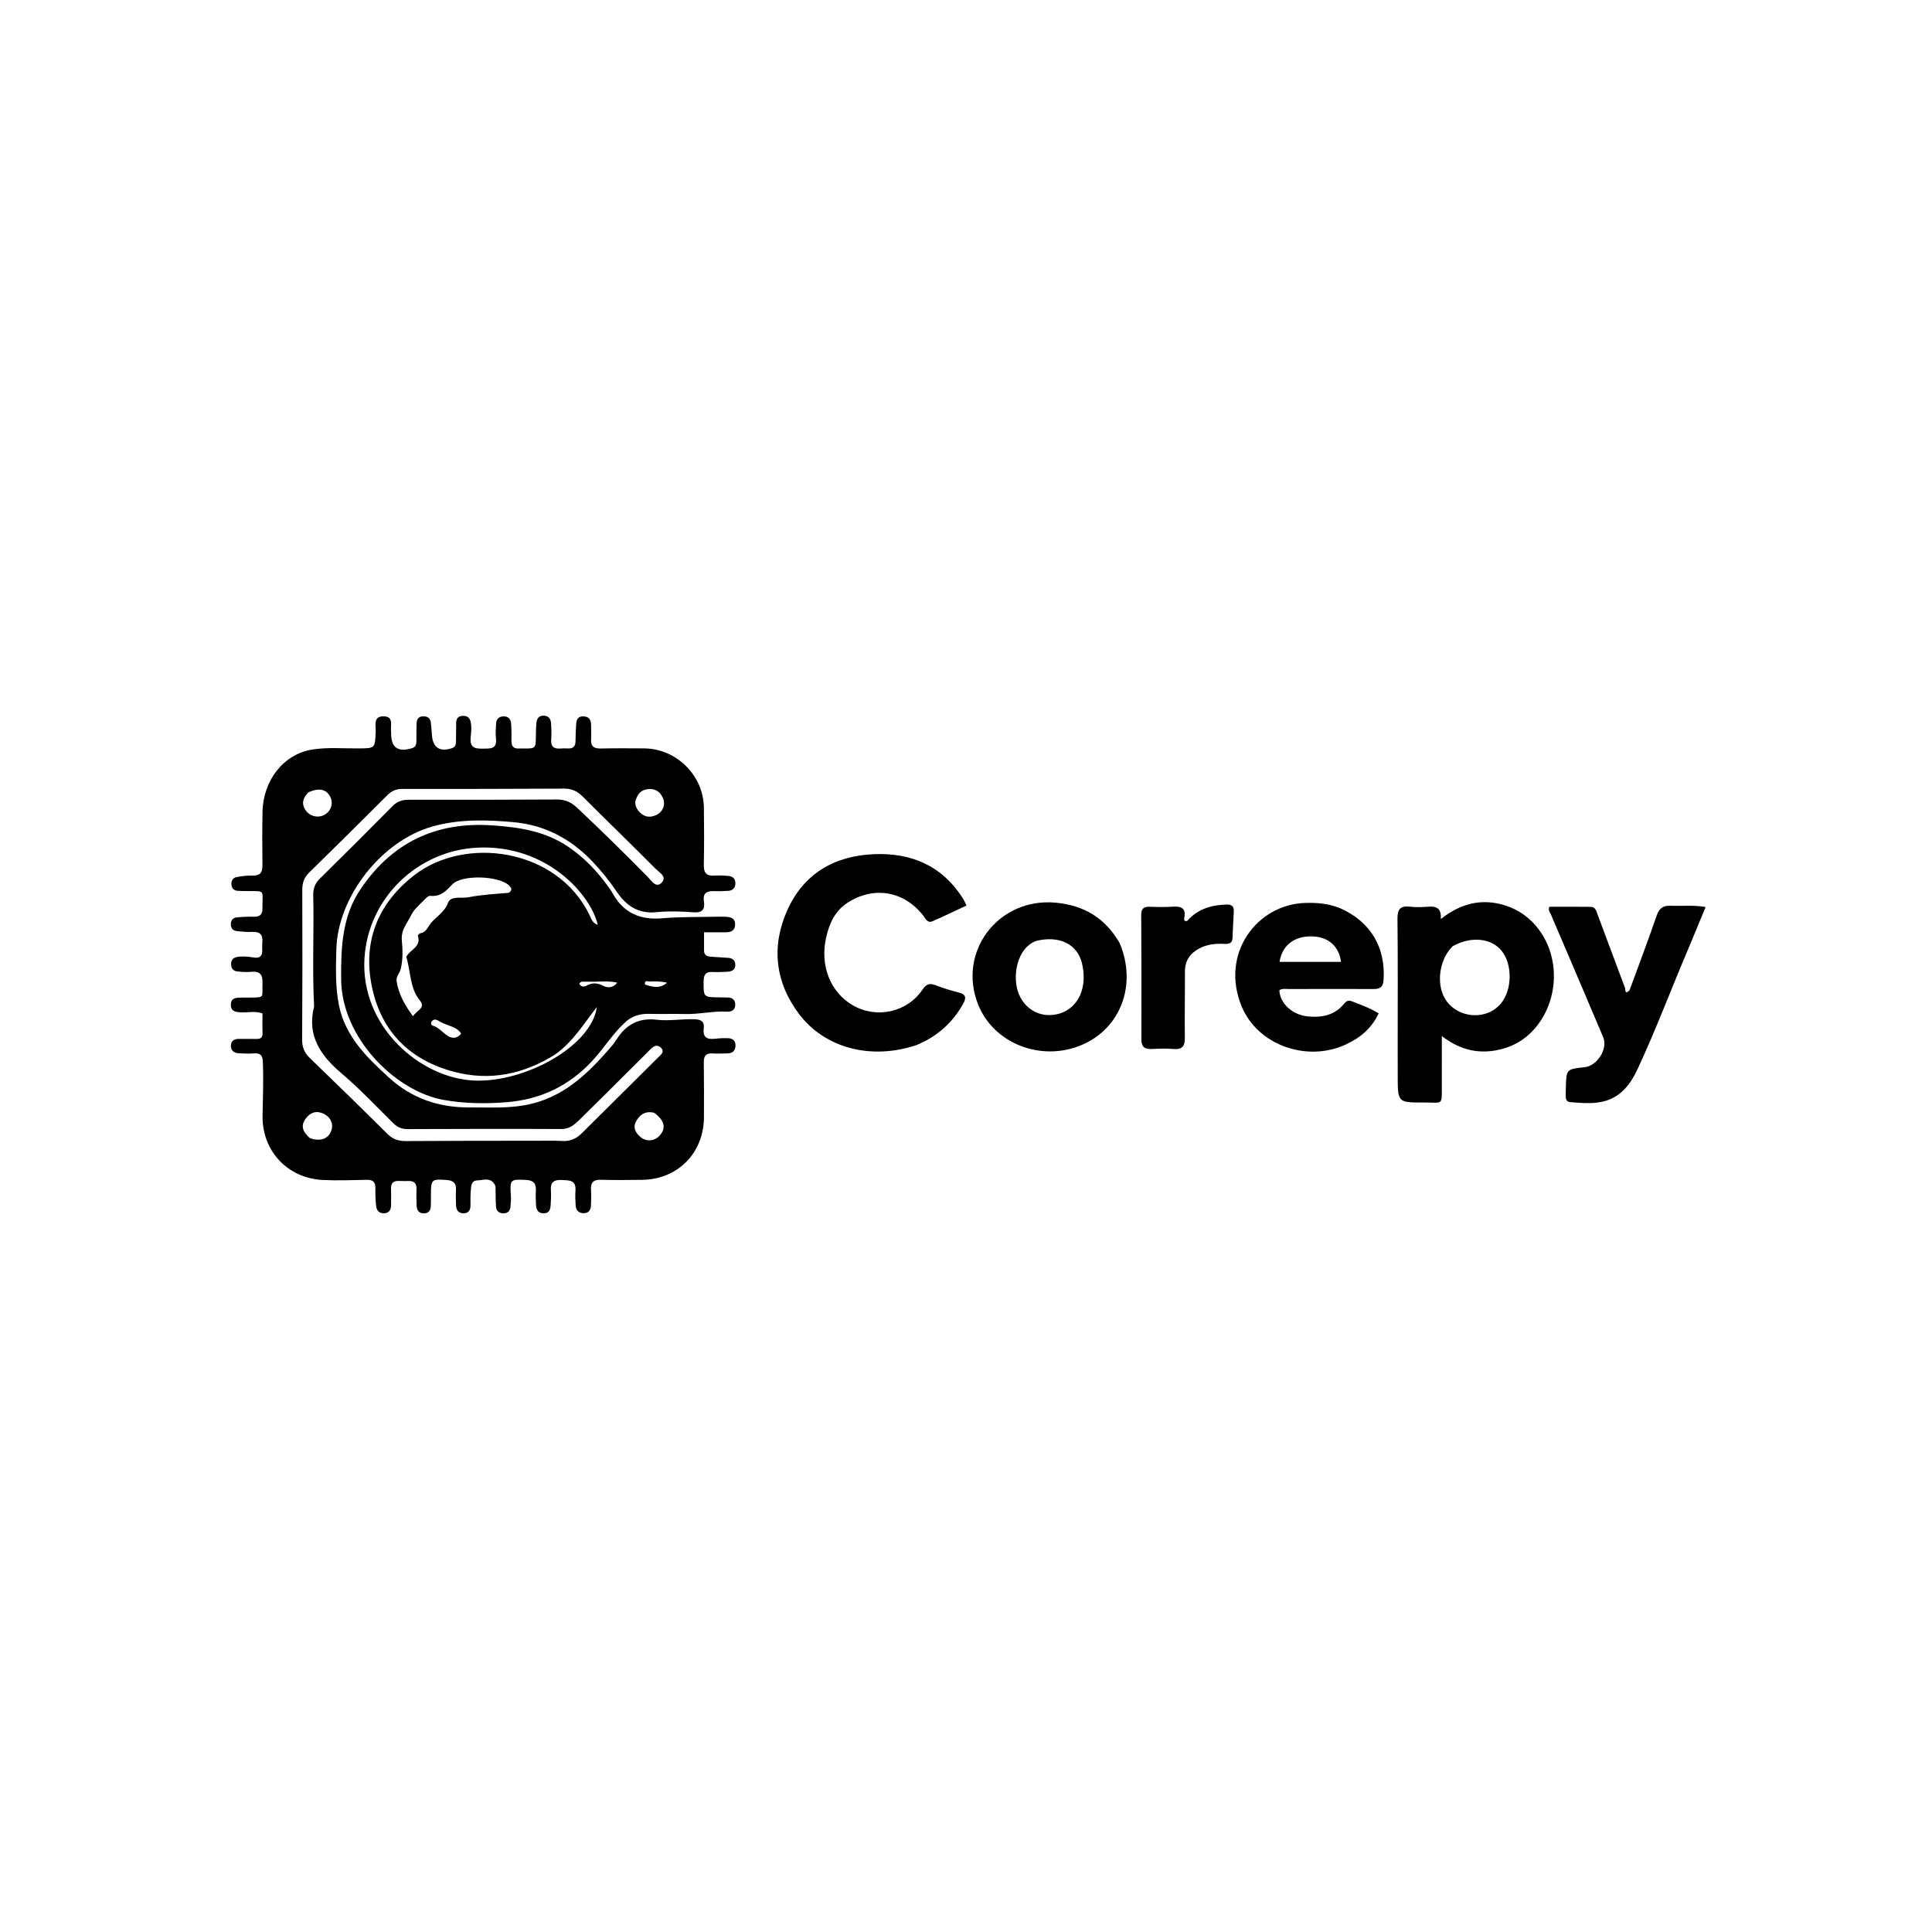
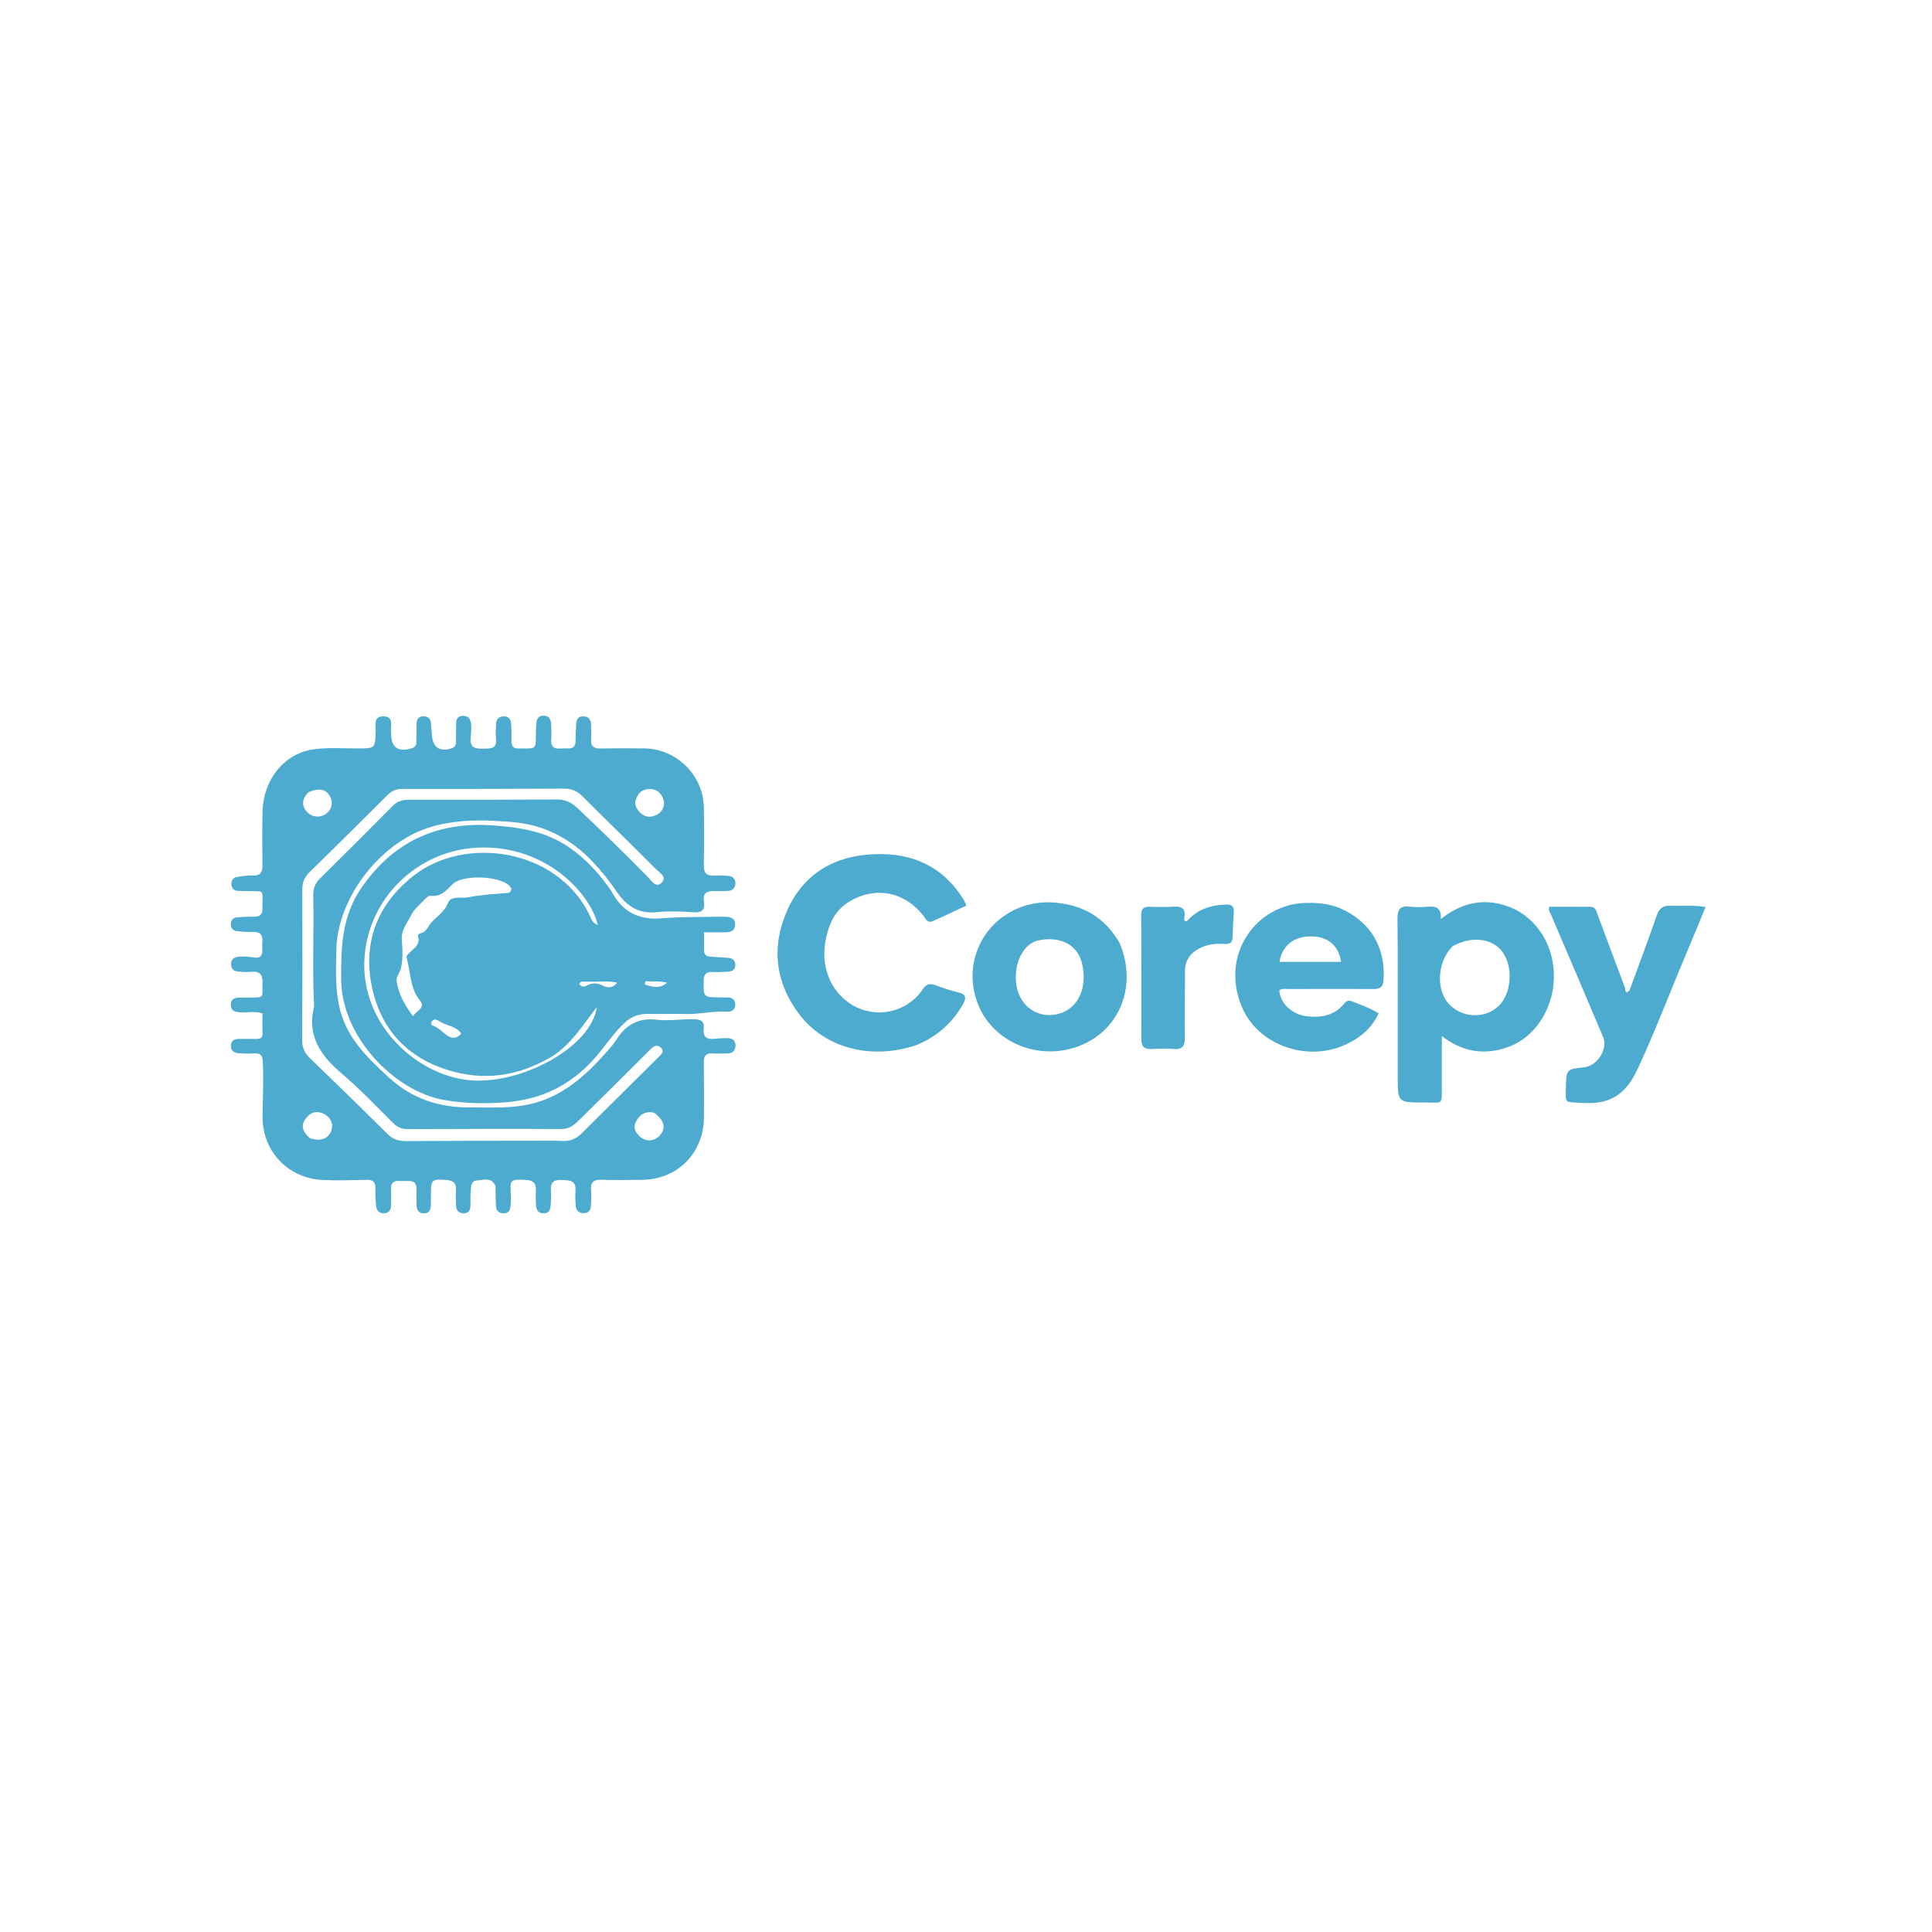
<svg xmlns="http://www.w3.org/2000/svg" version="1.1" id="Layer_1" x="0px" y="0px" width="100%" viewBox="0 0 1024 1024" enable-background="new 0 0 1024 1024" xml:space="preserve">
-   <path fill="#000000" opacity="1" stroke="none" d=" M262.616,628.664   C260.43,623.582 256.28,625.535 252.956,625.642   C249.598,625.75 249.689,628.923 249.501,631.37   C249.309,633.857 249.357,636.366 249.37,638.865   C249.382,641.459 248.24,643.125 245.576,643.081   C242.969,643.039 241.752,641.361 241.718,638.81   C241.681,636.144 241.482,633.465 241.673,630.815   C241.932,627.218 240.408,625.723 236.865,625.432   C228.842,624.772 228.363,625.116 228.4,633.161   C228.408,635.16 228.412,637.161 228.342,639.158   C228.261,641.435 227.284,643.067 224.787,643.108   C222.099,643.152 220.885,641.55 220.819,639.005   C220.746,636.174 220.617,633.333 220.762,630.51   C220.925,627.334 219.643,625.834 216.434,625.953   C214.771,626.014 213.101,625.974 211.436,625.916   C208.53,625.815 207.124,627.066 207.254,630.088   C207.375,632.915 207.253,635.752 207.284,638.584   C207.311,641.095 206.342,642.904 203.678,643.061   C201.094,643.213 199.579,641.612 199.337,639.171   C199.024,636.032 198.901,632.857 198.957,629.703   C199.014,626.483 197.652,625.262 194.455,625.328   C186.632,625.489 178.786,625.805 170.982,625.408   C152.318,624.458 138.778,609.882 139.166,591.177   C139.363,581.684 139.709,572.214 139.302,562.71   C139.146,559.054 137.807,558.111 134.517,558.336   C131.866,558.518 129.186,558.377 126.525,558.253   C124.025,558.137 122.344,556.852 122.377,554.231   C122.412,551.471 124.304,550.616 126.787,550.635   C129.787,550.659 132.787,550.612 135.785,550.663   C137.94,550.7 139.273,550.135 139.16,547.565   C139.007,544.101 139.122,540.626 139.122,537.124   C135.104,535.737 131.446,536.746 127.851,536.576   C125.067,536.445 122.231,536.153 122.358,532.373   C122.477,528.845 125.188,528.782 127.782,528.747   C129.115,528.73 130.448,528.74 131.781,528.736   C140.916,528.709 138.793,528.789 139.123,521.105   C139.317,516.59 137.764,514.623 133.113,515.081   C130.651,515.323 128.113,515.142 125.643,514.86   C123.549,514.621 122.474,513.139 122.472,511.019   C122.469,508.877 123.596,507.582 125.688,507.212   C128.685,506.682 131.663,507.058 134.637,507.507   C137.551,507.948 139.106,506.805 139.007,503.717   C138.959,502.219 138.916,500.709 139.046,499.22   C139.386,495.349 137.713,493.754 133.82,493.927   C131.012,494.051 128.165,493.807 125.366,493.471   C123.221,493.213 122.249,491.606 122.338,489.539   C122.422,487.614 123.697,486.398 125.509,486.224   C128.484,485.938 131.493,485.815 134.481,485.889   C137.6,485.966 139.216,484.766 139.084,481.544   C139.064,481.045 139.117,480.544 139.113,480.045   C139.058,471.678 140.586,472.35 131.468,472.287   C129.636,472.275 127.799,472.283 125.974,472.153   C124.077,472.018 122.888,470.951 122.682,469.02   C122.459,466.923 123.346,465.254 125.414,464.87   C128.179,464.357 131.034,463.975 133.832,464.071   C137.761,464.207 139.149,462.554 139.102,458.749   C138.983,449.253 138.954,439.751 139.143,430.256   C139.474,413.633 150.261,399.646 165.641,397.246   C173.624,396.001 181.925,396.741 190.083,396.675   C198.879,396.604 198.737,396.644 199.123,387.889   C199.268,384.616 197.606,379.471 203.483,379.67   C208.963,379.857 206.753,384.755 207.299,387.863   C207.356,388.187 207.31,388.529 207.311,388.862   C207.344,396.303 210.983,398.791 218.355,396.565   C220.46,395.929 220.672,394.447 220.69,392.712   C220.721,389.713 220.703,386.713 220.774,383.715   C220.827,381.511 221.512,379.767 224.16,379.678   C226.777,379.59 228.236,380.734 228.408,383.43   C228.536,385.424 228.815,387.409 228.925,389.403   C229.303,396.21 233.077,398.725 239.53,396.552   C241.629,395.846 241.672,394.249 241.697,392.565   C241.744,389.4 241.718,386.233 241.775,383.068   C241.813,380.94 242.832,379.556 245.057,379.434   C247.275,379.312 248.87,380.057 249.447,382.524   C250.151,385.537 249.621,388.504 249.43,391.478   C249.094,396.706 252.384,396.848 256.244,396.791   C259.96,396.736 263.478,397.053 262.877,391.535   C262.591,388.904 262.791,386.205 262.943,383.547   C263.073,381.278 264.261,379.816 266.7,379.704   C269.398,379.581 270.759,381.074 270.92,383.58   C271.112,386.569 271.17,389.576 271.081,392.57   C270.994,395.532 272.19,396.948 275.207,396.706   C275.869,396.653 276.539,396.712 277.206,396.716   C283.947,396.756 283.932,396.756 284.023,390.206   C284.055,387.876 284.082,385.538 284.29,383.22   C284.487,381.034 285.479,379.329 287.986,379.314   C290.651,379.298 291.939,380.935 292.083,383.401   C292.247,386.224 292.368,389.077 292.152,391.89   C291.86,395.691 293.54,397.054 297.131,396.717   C298.453,396.593 299.798,396.639 301.128,396.695   C303.889,396.81 305.028,395.463 305.041,392.772   C305.056,389.778 305.204,386.781 305.389,383.791   C305.536,381.399 306.348,379.558 309.273,379.693   C312.272,379.831 313.287,381.595 313.284,384.31   C313.281,386.81 313.456,389.319 313.291,391.806   C313.042,395.558 314.775,396.79 318.35,396.717   C326.012,396.561 333.68,396.598 341.344,396.656   C358.545,396.787 372.844,410.916 373.083,428.134   C373.225,438.296 373.229,448.465 373.039,458.626   C372.961,462.791 374.605,464.363 378.653,464.084   C381.134,463.913 383.653,464.044 386.137,464.256   C388.443,464.452 389.821,465.881 389.774,468.23   C389.729,470.536 388.381,471.997 386.064,472.166   C383.409,472.359 380.733,472.421 378.073,472.329   C374.258,472.196 372.486,473.734 373.086,477.674   C373.765,482.136 372.204,483.913 367.336,483.528   C360.876,483.017 354.294,482.832 347.862,483.48   C338.279,484.447 331.901,480.017 326.921,472.673   C323.075,467.003 318.833,461.708 314.11,456.734   C302.636,444.65 288.822,437.259 272.169,435.761   C257.875,434.475 243.574,434.077 229.509,437.961   C202.328,445.466 178.902,475.236 178.258,503.364   C178.033,513.174 177.671,522.996 179.636,532.739   C182.982,549.334 194.338,560.302 206.074,571.081   C218.239,582.255 232.716,587.089 249.023,586.963   C259.493,586.881 269.97,587.627 280.378,585.348   C297.998,581.489 310.41,570.178 321.783,557.246   C323.541,555.247 325.345,553.233 326.756,550.992   C331.751,543.058 338.51,539.333 348.126,540.482   C354.719,541.27 361.398,539.979 368.086,540.225   C371.969,540.368 373.395,541.618 372.991,545.087   C372.397,550.191 375.105,551.037 379.282,550.533   C381.422,550.275 383.601,550.189 385.757,550.247   C388.26,550.314 389.929,551.583 389.833,554.266   C389.742,556.791 388.329,558.264 385.713,558.318   C383.048,558.374 380.372,558.509 377.718,558.339   C374.25,558.118 372.976,559.571 373.028,563.007   C373.173,572.67 373.127,582.336 373.113,592.001   C373.084,611.122 359.163,625.204 340.142,625.344   C332.977,625.396 325.806,625.539 318.649,625.303   C314.436,625.164 312.922,626.827 313.252,630.892   C313.467,633.539 313.293,636.221 313.221,638.886   C313.153,641.417 311.957,643.045 309.27,643.02   C306.673,642.995 305.273,641.446 305.115,638.95   C304.946,636.293 304.823,633.609 305.012,630.96   C305.42,625.237 301.451,625.641 297.729,625.421   C293.85,625.192 291.653,626.448 291.976,630.775   C292.161,633.257 292.036,635.774 291.891,638.266   C291.752,640.672 291.418,643.096 288.126,643.071   C284.692,643.045 284.137,640.654 284.06,637.959   C283.993,635.627 283.872,633.285 284.016,630.963   C284.253,627.165 282.605,625.576 278.806,625.389   C270.423,624.975 270.181,625.157 270.774,633.722   C270.911,635.699 270.741,637.712 270.543,639.692   C270.334,641.774 269.148,643.068 266.956,643.1   C264.597,643.134 263.066,641.893 262.905,639.574   C262.665,636.089 262.721,632.584 262.616,628.664  M284.499,604.622   C288.997,604.643 293.507,604.471 297.99,604.742   C302.149,604.994 305.41,603.582 308.293,600.713   C321.757,587.319 335.283,573.988 348.721,560.567   C350.118,559.172 352.602,557.511 350.203,555.211   C348.172,553.262 346.216,554.633 344.581,556.299   C343.764,557.131 342.949,557.965 342.122,558.787   C330.664,570.184 319.252,581.627 307.713,592.941   C304.919,595.68 302.214,598.433 297.545,598.408   C270.388,598.26 243.231,598.349 216.074,598.447   C213.022,598.458 210.685,597.514 208.515,595.376   C199.495,586.492 190.806,577.201 181.165,569.04   C169.893,559.496 162.576,548.959 166.468,533.452   C166.507,533.297 166.463,533.12 166.455,532.954   C165.471,513.472 166.47,493.976 166.021,474.491   C165.939,470.939 166.989,468.182 169.596,465.62   C182.548,452.893 195.388,440.051 208.159,427.142   C210.611,424.663 213.334,423.888 216.675,423.891   C242.832,423.916 268.99,423.914 295.147,423.75   C299.471,423.723 302.705,425.15 305.826,428.079   C318.582,440.053 331.035,452.329 343.322,464.781   C345.249,466.734 347.629,470.792 350.545,467.98   C353.876,464.767 349.441,462.425 347.476,460.453   C334.658,447.591 321.62,434.949 308.77,422.119   C305.995,419.349 303.043,417.967 299.064,417.987   C270.409,418.136 241.753,418.178 213.097,418.141   C209.823,418.137 207.483,419.292 205.212,421.563   C191.549,435.229 177.823,448.834 163.998,462.335   C161.282,464.988 160.193,467.805 160.209,471.6   C160.319,498.091 160.31,524.582 160.144,551.072   C160.119,555.078 161.336,558.001 164.184,560.749   C177.972,574.049 191.691,587.423 205.278,600.928   C208.114,603.746 211.084,604.815 215.024,604.785   C237.848,604.616 260.674,604.652 284.499,604.622  M164.279,603.249   C169.626,605.118 173.925,603.691 175.504,599.523   C177.009,595.548 175.095,591.673 170.783,589.986   C167.11,588.55 164.294,589.933 162.088,592.827   C159.163,596.662 160.464,599.93 164.279,603.249  M346.687,589.775   C342.036,588.676 338.927,590.797 336.95,594.745   C335.439,597.761 336.911,600.272 339.086,602.318   C342.393,605.428 347.213,604.971 350.036,601.418   C353.04,597.638 352.121,593.777 346.687,589.775  M163.539,419.891   C161.013,422.45 159.577,425.281 161.578,428.801   C163.693,432.521 168.276,433.855 171.919,431.898   C175.37,430.043 176.778,425.934 175.133,422.518   C173.151,418.402 169.365,417.344 163.539,419.891  M336.753,424.758   C336.59,426.486 337.106,428.051 338.114,429.4   C340.604,432.731 343.844,433.764 347.693,432.045   C351.332,430.419 352.899,426.521 351.355,422.967   C349.675,419.099 346.535,417.605 342.499,418.397   C339.484,418.988 337.717,421.136 336.753,424.758  z" />
-   <path fill="#000000" opacity="1" stroke="none" d=" M332.162,541.088   C324.995,547.453 320.255,555.419 314.032,562.159   C301.644,575.578 286.504,582.759 268.444,584.193   C257.283,585.078 246.194,584.937 235.112,582.969   C209.699,578.455 181.059,550.2 180.819,519.11   C180.689,502.263 181.257,485.784 191.174,471.146   C207.897,446.462 231.113,435.476 260.77,437.456   C275.223,438.421 289.187,440.549 301.527,449.031   C309.757,454.689 316.47,461.72 322.244,469.76   C323.022,470.842 323.851,471.905 324.481,473.072   C330.221,483.695 339.064,487.755 351.025,486.715   C360.466,485.893 369.998,486.107 379.49,485.88   C381.155,485.84 382.824,485.844 384.488,485.907   C387.174,486.008 389.639,486.571 389.623,489.974   C389.608,493.248 387.408,494.142 384.581,494.145   C380.8,494.149 377.02,494.146 373.154,494.146   C373.154,497.898 373.145,500.849 373.157,503.8   C373.166,506.153 374.614,506.943 376.709,507.068   C379.702,507.246 382.691,507.513 385.686,507.653   C388.02,507.762 389.576,508.782 389.713,511.183   C389.875,514.008 387.949,514.928 385.543,515.047   C382.882,515.18 380.206,515.3 377.549,515.173   C374.031,515.004 372.962,516.635 372.938,519.984   C372.877,528.566 372.762,528.564 381.351,528.624   C382.684,528.633 384.018,528.714 385.35,528.682   C387.923,528.621 389.637,529.723 389.697,532.376   C389.759,535.083 387.898,536.347 385.456,536.202   C377.96,535.755 370.621,537.663 363.139,537.456   C356.812,537.28 350.472,537.54 344.144,537.37   C339.8,537.253 335.894,538.178 332.162,541.088  M294.273,558.873   C277.706,569.316 259.818,573.092 240.764,568.102   C217.702,562.062 202.467,547.315 197.321,523.93   C191.999,499.748 199.835,479.352 219.249,464.118   C246.415,442.802 294.941,449.607 312.257,484.551   C313.286,486.627 313.873,489.295 316.835,490.222   C313.123,474.048 289.679,447.583 253.171,449.269   C221.202,450.746 195.192,476.137 193.182,507.716   C190.863,544.145 222.881,571.609 251.507,572.723   C278.319,573.766 313.428,554.565 316.358,533.732   C309.574,542.317 303.947,551.944 294.273,558.873  M215.35,507.149   C217.171,503.333 223.433,501.962 221.489,496.01   C221.391,495.707 222.245,494.728 222.74,494.658   C225.238,494.303 226.286,492.393 227.438,490.583   C230.226,486.203 235.383,484.129 237.416,478.6   C238.888,474.594 244.469,476.311 248.283,475.561   C255.173,474.206 262.124,473.832 269.078,473.273   C270.02,473.198 270.944,472.522 271.033,470.928   C270.721,470.512 270.322,469.782 269.744,469.243   C264.279,464.144 244.709,463.398 239.635,468.837   C236.26,472.454 233.399,475.386 228.051,474.815   C226.952,474.698 225.497,476.265 224.484,477.323   C222.187,479.723 219.409,481.976 218.025,484.864   C215.974,489.141 212.469,492.764 212.976,498.381   C213.432,503.421 213.659,508.681 212.324,513.778   C211.748,515.979 209.785,517.613 210.23,520.264   C211.36,526.995 214.45,532.682 218.916,538.617   C220.765,535.521 225.877,534.361 222.494,530.204   C217.121,523.601 217.796,515.26 215.35,507.149  M233.191,541.454   C231.748,540.656 230.264,539.565 228.835,541.379   C228.246,542.126 228.513,543.335 229.23,543.537   C232.891,544.565 234.945,547.916 238.115,549.484   C240.152,550.49 242.587,550.249 244.417,547.819   C241.842,543.834 237.198,543.911 233.191,541.454  M311.022,520.283   C309.67,520.516 307.997,519.623 307.023,521.415   C307.961,523.207 309.624,523.096 310.883,522.412   C313.958,520.742 316.578,520.877 319.771,522.531   C321.739,523.55 324.811,523.87 327.148,520.831   C321.728,519.593 316.781,520.589 311.022,520.283  M341.839,521.819   C345.888,523.148 349.907,524.167 353.56,520.827   C350.461,520.157 347.384,520.046 344.324,520.221   C343.331,520.277 341.504,519.113 341.839,521.819  z" />
-   <path fill="#000000" opacity="1" stroke="none" d=" M740.808,553   C740.804,530.669 740.937,508.836 740.691,487.008   C740.635,481.963 742.138,479.996 747.216,480.559   C750.344,480.906 753.556,480.825 756.704,480.585   C760.824,480.271 764.057,480.804 763.65,487.122   C774.29,478.748 785.327,476.058 797.52,479.822   C805.094,482.159 811.167,486.605 815.857,493.002   C826.501,507.518 826.165,528.753 814.881,543.395   C808.905,551.15 800.899,555.64 791.23,556.973   C781.596,558.302 772.85,555.764 764.202,549.138   C764.202,558.583 764.213,566.836 764.199,575.089   C764.181,586.273 764.967,584.298 754.906,584.348   C740.84,584.418 740.839,584.344 740.824,570.498   C740.817,564.832 740.814,559.166 740.808,553  M770.041,501.446   C763.634,507.548 761.336,518.917 764.83,527.23   C769.924,539.346 787.152,541.934 795.533,531.843   C801.572,524.572 801.705,511.04 795.809,503.858   C790.393,497.26 779.786,496.072 770.041,501.446  z" />
-   <path fill="#000000" opacity="1" stroke="none" d=" M485.695,553.949   C461.809,561.918 437.22,555.66 423.47,537.396   C410.82,520.593 408.756,501.598 417.196,482.603   C425.805,463.229 442.043,453.61 463.169,452.733   C483.301,451.896 499.631,459.022 510.607,476.58   C511.125,477.409 511.475,478.344 512.255,479.959   C506.147,482.799 500.243,485.69 494.212,488.284   C491.472,489.462 490.514,486.787 489.236,485.164   C479.023,472.195 463.092,469.504 449.22,478.472   C442.617,482.742 439.63,489.303 437.925,496.639   C434.459,511.551 439.917,525.709 451.829,532.72   C464.446,540.145 480.823,536.616 488.992,524.453   C490.821,521.73 492.53,520.961 495.564,522.083   C499.617,523.583 503.734,524.999 507.932,525.998   C512.315,527.042 512.178,529.093 510.291,532.397   C504.629,542.308 496.587,549.44 485.695,553.949  z" />
-   <path fill="#000000" opacity="1" stroke="none" d=" M710.354,481.402   C726.474,488.522 734.487,502.166 733.312,519.542   C733.055,523.353 731.268,524.232 727.883,524.212   C713.069,524.124 698.255,524.172 683.441,524.216   C681.649,524.221 679.772,523.791 678.087,524.807   C678.332,531.761 684.91,537.881 693.033,538.7   C700.516,539.455 707.33,538.208 712.401,531.994   C713.437,530.724 714.579,529.985 716.281,530.629   C721.081,532.443 725.898,534.214 730.712,537.088   C726.984,545.136 720.842,550.121 713.3,553.609   C692.635,563.168 666.506,553.945 658.055,533.307   C646.586,505.296 666.313,479.259 691.881,478.572   C698.112,478.405 704.175,478.874 710.354,481.402  M695.497,509.812   C700.562,509.812 705.627,509.812 710.769,509.812   C709.63,501.179 703.711,496.369 695.005,496.291   C685.913,496.209 679.482,501.151 678.182,509.815   C683.673,509.815 689.087,509.815 695.497,509.812  z" />
-   <path fill="#000000" opacity="1" stroke="none" d=" M593.426,499.822   C602.822,522.046 593.888,545.363 572.963,554.011   C551.608,562.838 526.74,553.049 518.492,532.569   C507.162,504.436 529.205,475.578 559.598,478.439   C574.506,479.843 585.748,486.528 593.426,499.822  M549.373,498.658   C538.821,502.355 536.262,517.883 540.056,526.989   C543.696,535.73 552.571,539.956 561.693,537.171   C571.751,534.101 576.606,522.986 573.412,510.339   C570.927,500.493 561.631,495.733 549.373,498.658  z" />
-   <path fill="#000000" opacity="1" stroke="none" d=" M863.689,524.868   C868.617,511.463 873.558,498.38 878.113,485.163   C879.446,481.296 881.631,479.902 885.439,480.066   C891.347,480.32 897.312,479.597 903.996,480.723   C900.638,488.85 897.613,496.348 894.451,503.788   C885.66,524.472 877.751,545.528 868.281,565.924   C866.026,570.781 863.406,575.414 859.255,578.971   C851.206,585.866 841.647,584.901 832.143,584.143   C830.532,584.015 829.915,582.829 829.889,581.346   C829.86,579.682 829.892,578.015 829.939,576.351   C830.21,566.678 830.214,566.679 839.768,565.66   C846.575,564.934 852.352,555.977 849.716,549.715   C840.544,527.927 831.192,506.214 821.924,484.467   C821.486,483.44 820.479,482.561 821.173,480.607   C828.356,480.607 835.77,480.539 843.181,480.644   C845.747,480.68 846.149,483.109 846.817,484.883   C851.687,497.809 856.437,510.779 861.326,523.698   C861.586,524.385 861.023,527.528 863.689,524.868  z" />
-   <path fill="#000000" opacity="1" stroke="none" d=" M629.22,488.1   C634.897,481.722 642.039,479.667 650.01,479.43   C652.804,479.346 654.084,480.316 653.937,483.121   C653.694,487.775 653.43,492.429 653.266,497.085   C653.156,500.21 651.102,500.386 648.768,500.279   C644.224,500.07 639.839,500.477 635.686,502.676   C630.645,505.345 628.008,509.238 628.037,515.061   C628.094,526.719 627.826,538.379 627.99,550.034   C628.054,554.561 626.529,556.389 621.901,555.986   C618.1,555.655 614.24,555.807 610.417,555.987   C606.698,556.161 604.948,554.909 604.962,550.88   C605.042,528.897 604.986,506.913 604.871,484.929   C604.854,481.649 606.172,480.49 609.338,480.603   C613.496,480.751 617.676,480.818 621.824,480.555   C626.16,480.281 628.638,481.388 627.738,486.341   C627.615,487.014 627.209,488.566 629.22,488.1  z" />
+   <path fill="#4DABCF" opacity="1" stroke="none" d=" M262.616,628.664   C260.43,623.582 256.28,625.535 252.956,625.642   C249.598,625.75 249.689,628.923 249.501,631.37   C249.309,633.857 249.357,636.366 249.37,638.865   C249.382,641.459 248.24,643.125 245.576,643.081   C242.969,643.039 241.752,641.361 241.718,638.81   C241.681,636.144 241.482,633.465 241.673,630.815   C241.932,627.218 240.408,625.723 236.865,625.432   C228.842,624.772 228.363,625.116 228.4,633.161   C228.408,635.16 228.412,637.161 228.342,639.158   C228.261,641.435 227.284,643.067 224.787,643.108   C222.099,643.152 220.885,641.55 220.819,639.005   C220.746,636.174 220.617,633.333 220.762,630.51   C220.925,627.334 219.643,625.834 216.434,625.953   C214.771,626.014 213.101,625.974 211.436,625.916   C208.53,625.815 207.124,627.066 207.254,630.088   C207.375,632.915 207.253,635.752 207.284,638.584   C207.311,641.095 206.342,642.904 203.678,643.061   C201.094,643.213 199.579,641.612 199.337,639.171   C199.024,636.032 198.901,632.857 198.957,629.703   C199.014,626.483 197.652,625.262 194.455,625.328   C186.632,625.489 178.786,625.805 170.982,625.408   C152.318,624.458 138.778,609.882 139.166,591.177   C139.363,581.684 139.709,572.214 139.302,562.71   C139.146,559.054 137.807,558.111 134.517,558.336   C131.866,558.518 129.186,558.377 126.525,558.253   C124.025,558.137 122.344,556.852 122.377,554.231   C122.412,551.471 124.304,550.616 126.787,550.635   C129.787,550.659 132.787,550.612 135.785,550.663   C137.94,550.7 139.273,550.135 139.16,547.565   C139.007,544.101 139.122,540.626 139.122,537.124   C135.104,535.737 131.446,536.746 127.851,536.576   C125.067,536.445 122.231,536.153 122.358,532.373   C122.477,528.845 125.188,528.782 127.782,528.747   C129.115,528.73 130.448,528.74 131.781,528.736   C140.916,528.709 138.793,528.789 139.123,521.105   C139.317,516.59 137.764,514.623 133.113,515.081   C130.651,515.323 128.113,515.142 125.643,514.86   C123.549,514.621 122.474,513.139 122.472,511.019   C122.469,508.877 123.596,507.582 125.688,507.212   C128.685,506.682 131.663,507.058 134.637,507.507   C137.551,507.948 139.106,506.805 139.007,503.717   C138.959,502.219 138.916,500.709 139.046,499.22   C139.386,495.349 137.713,493.754 133.82,493.927   C131.012,494.051 128.165,493.807 125.366,493.471   C123.221,493.213 122.249,491.606 122.338,489.539   C122.422,487.614 123.697,486.398 125.509,486.224   C128.484,485.938 131.493,485.815 134.481,485.889   C137.6,485.966 139.216,484.766 139.084,481.544   C139.064,481.045 139.117,480.544 139.113,480.045   C139.058,471.678 140.586,472.35 131.468,472.287   C129.636,472.275 127.799,472.283 125.974,472.153   C124.077,472.018 122.888,470.951 122.682,469.02   C122.459,466.923 123.346,465.254 125.414,464.87   C128.179,464.357 131.034,463.975 133.832,464.071   C137.761,464.207 139.149,462.554 139.102,458.749   C138.983,449.253 138.954,439.751 139.143,430.256   C139.474,413.633 150.261,399.646 165.641,397.246   C173.624,396.001 181.925,396.741 190.083,396.675   C198.879,396.604 198.737,396.644 199.123,387.889   C199.268,384.616 197.606,379.471 203.483,379.67   C208.963,379.857 206.753,384.755 207.299,387.863   C207.356,388.187 207.31,388.529 207.311,388.862   C207.344,396.303 210.983,398.791 218.355,396.565   C220.46,395.929 220.672,394.447 220.69,392.712   C220.721,389.713 220.703,386.713 220.774,383.715   C220.827,381.511 221.512,379.767 224.16,379.678   C226.777,379.59 228.236,380.734 228.408,383.43   C228.536,385.424 228.815,387.409 228.925,389.403   C229.303,396.21 233.077,398.725 239.53,396.552   C241.629,395.846 241.672,394.249 241.697,392.565   C241.744,389.4 241.718,386.233 241.775,383.068   C241.813,380.94 242.832,379.556 245.057,379.434   C247.275,379.312 248.87,380.057 249.447,382.524   C250.151,385.537 249.621,388.504 249.43,391.478   C249.094,396.706 252.384,396.848 256.244,396.791   C259.96,396.736 263.478,397.053 262.877,391.535   C262.591,388.904 262.791,386.205 262.943,383.547   C263.073,381.278 264.261,379.816 266.7,379.704   C269.398,379.581 270.759,381.074 270.92,383.58   C271.112,386.569 271.17,389.576 271.081,392.57   C270.994,395.532 272.19,396.948 275.207,396.706   C275.869,396.653 276.539,396.712 277.206,396.716   C283.947,396.756 283.932,396.756 284.023,390.206   C284.055,387.876 284.082,385.538 284.29,383.22   C284.487,381.034 285.479,379.329 287.986,379.314   C290.651,379.298 291.939,380.935 292.083,383.401   C292.247,386.224 292.368,389.077 292.152,391.89   C291.86,395.691 293.54,397.054 297.131,396.717   C298.453,396.593 299.798,396.639 301.128,396.695   C303.889,396.81 305.028,395.463 305.041,392.772   C305.056,389.778 305.204,386.781 305.389,383.791   C305.536,381.399 306.348,379.558 309.273,379.693   C312.272,379.831 313.287,381.595 313.284,384.31   C313.281,386.81 313.456,389.319 313.291,391.806   C313.042,395.558 314.775,396.79 318.35,396.717   C326.012,396.561 333.68,396.598 341.344,396.656   C358.545,396.787 372.844,410.916 373.083,428.134   C373.225,438.296 373.229,448.465 373.039,458.626   C372.961,462.791 374.605,464.363 378.653,464.084   C381.134,463.913 383.653,464.044 386.137,464.256   C388.443,464.452 389.821,465.881 389.774,468.23   C389.729,470.536 388.381,471.997 386.064,472.166   C383.409,472.359 380.733,472.421 378.073,472.329   C374.258,472.196 372.486,473.734 373.086,477.674   C373.765,482.136 372.204,483.913 367.336,483.528   C360.876,483.017 354.294,482.832 347.862,483.48   C338.279,484.447 331.901,480.017 326.921,472.673   C323.075,467.003 318.833,461.708 314.11,456.734   C302.636,444.65 288.822,437.259 272.169,435.761   C257.875,434.475 243.574,434.077 229.509,437.961   C202.328,445.466 178.902,475.236 178.258,503.364   C178.033,513.174 177.671,522.996 179.636,532.739   C182.982,549.334 194.338,560.302 206.074,571.081   C218.239,582.255 232.716,587.089 249.023,586.963   C259.493,586.881 269.97,587.627 280.378,585.348   C297.998,581.489 310.41,570.178 321.783,557.246   C323.541,555.247 325.345,553.233 326.756,550.992   C331.751,543.058 338.51,539.333 348.126,540.482   C354.719,541.27 361.398,539.979 368.086,540.225   C371.969,540.368 373.395,541.618 372.991,545.087   C372.397,550.191 375.105,551.037 379.282,550.533   C381.422,550.275 383.601,550.189 385.757,550.247   C388.26,550.314 389.929,551.583 389.833,554.266   C389.742,556.791 388.329,558.264 385.713,558.318   C383.048,558.374 380.372,558.509 377.718,558.339   C374.25,558.118 372.976,559.571 373.028,563.007   C373.173,572.67 373.127,582.336 373.113,592.001   C373.084,611.122 359.163,625.204 340.142,625.344   C332.977,625.396 325.806,625.539 318.649,625.303   C314.436,625.164 312.922,626.827 313.252,630.892   C313.467,633.539 313.293,636.221 313.221,638.886   C313.153,641.417 311.957,643.045 309.27,643.02   C306.673,642.995 305.273,641.446 305.115,638.95   C304.946,636.293 304.823,633.609 305.012,630.96   C305.42,625.237 301.451,625.641 297.729,625.421   C293.85,625.192 291.653,626.448 291.976,630.775   C292.161,633.257 292.036,635.774 291.891,638.266   C291.752,640.672 291.418,643.096 288.126,643.071   C284.692,643.045 284.137,640.654 284.06,637.959   C283.993,635.627 283.872,633.285 284.016,630.963   C284.253,627.165 282.605,625.576 278.806,625.389   C270.423,624.975 270.181,625.157 270.774,633.722   C270.911,635.699 270.741,637.712 270.543,639.692   C270.334,641.774 269.148,643.068 266.956,643.1   C264.597,643.134 263.066,641.893 262.905,639.574   C262.665,636.089 262.721,632.584 262.616,628.664  M284.499,604.622   C288.997,604.643 293.507,604.471 297.99,604.742   C302.149,604.994 305.41,603.582 308.293,600.713   C321.757,587.319 335.283,573.988 348.721,560.567   C350.118,559.172 352.602,557.511 350.203,555.211   C348.172,553.262 346.216,554.633 344.581,556.299   C343.764,557.131 342.949,557.965 342.122,558.787   C330.664,570.184 319.252,581.627 307.713,592.941   C304.919,595.68 302.214,598.433 297.545,598.408   C270.388,598.26 243.231,598.349 216.074,598.447   C213.022,598.458 210.685,597.514 208.515,595.376   C199.495,586.492 190.806,577.201 181.165,569.04   C169.893,559.496 162.576,548.959 166.468,533.452   C166.507,533.297 166.463,533.12 166.455,532.954   C165.471,513.472 166.47,493.976 166.021,474.491   C165.939,470.939 166.989,468.182 169.596,465.62   C182.548,452.893 195.388,440.051 208.159,427.142   C210.611,424.663 213.334,423.888 216.675,423.891   C242.832,423.916 268.99,423.914 295.147,423.75   C299.471,423.723 302.705,425.15 305.826,428.079   C318.582,440.053 331.035,452.329 343.322,464.781   C345.249,466.734 347.629,470.792 350.545,467.98   C353.876,464.767 349.441,462.425 347.476,460.453   C334.658,447.591 321.62,434.949 308.77,422.119   C305.995,419.349 303.043,417.967 299.064,417.987   C270.409,418.136 241.753,418.178 213.097,418.141   C209.823,418.137 207.483,419.292 205.212,421.563   C191.549,435.229 177.823,448.834 163.998,462.335   C161.282,464.988 160.193,467.805 160.209,471.6   C160.319,498.091 160.31,524.582 160.144,551.072   C160.119,555.078 161.336,558.001 164.184,560.749   C177.972,574.049 191.691,587.423 205.278,600.928   C208.114,603.746 211.084,604.815 215.024,604.785   C237.848,604.616 260.674,604.652 284.499,604.622  M164.279,603.249   C169.626,605.118 173.925,603.691 175.504,599.523   C177.009,595.548 175.095,591.673 170.783,589.986   C167.11,588.55 164.294,589.933 162.088,592.827   C159.163,596.662 160.464,599.93 164.279,603.249  M346.687,589.775   C342.036,588.676 338.927,590.797 336.95,594.745   C335.439,597.761 336.911,600.272 339.086,602.318   C342.393,605.428 347.213,604.971 350.036,601.418   C353.04,597.638 352.121,593.777 346.687,589.775  M163.539,419.891   C161.013,422.45 159.577,425.281 161.578,428.801   C163.693,432.521 168.276,433.855 171.919,431.898   C175.37,430.043 176.778,425.934 175.133,422.518   C173.151,418.402 169.365,417.344 163.539,419.891  M336.753,424.758   C336.59,426.486 337.106,428.051 338.114,429.4   C340.604,432.731 343.844,433.764 347.693,432.045   C351.332,430.419 352.899,426.521 351.355,422.967   C349.675,419.099 346.535,417.605 342.499,418.397   C339.484,418.988 337.717,421.136 336.753,424.758  z" />
+   <path fill="#4DABCF" opacity="1" stroke="none" d=" M332.162,541.088   C324.995,547.453 320.255,555.419 314.032,562.159   C301.644,575.578 286.504,582.759 268.444,584.193   C257.283,585.078 246.194,584.937 235.112,582.969   C209.699,578.455 181.059,550.2 180.819,519.11   C180.689,502.263 181.257,485.784 191.174,471.146   C207.897,446.462 231.113,435.476 260.77,437.456   C275.223,438.421 289.187,440.549 301.527,449.031   C309.757,454.689 316.47,461.72 322.244,469.76   C323.022,470.842 323.851,471.905 324.481,473.072   C330.221,483.695 339.064,487.755 351.025,486.715   C360.466,485.893 369.998,486.107 379.49,485.88   C381.155,485.84 382.824,485.844 384.488,485.907   C387.174,486.008 389.639,486.571 389.623,489.974   C389.608,493.248 387.408,494.142 384.581,494.145   C380.8,494.149 377.02,494.146 373.154,494.146   C373.154,497.898 373.145,500.849 373.157,503.8   C373.166,506.153 374.614,506.943 376.709,507.068   C379.702,507.246 382.691,507.513 385.686,507.653   C388.02,507.762 389.576,508.782 389.713,511.183   C389.875,514.008 387.949,514.928 385.543,515.047   C382.882,515.18 380.206,515.3 377.549,515.173   C374.031,515.004 372.962,516.635 372.938,519.984   C372.877,528.566 372.762,528.564 381.351,528.624   C382.684,528.633 384.018,528.714 385.35,528.682   C387.923,528.621 389.637,529.723 389.697,532.376   C389.759,535.083 387.898,536.347 385.456,536.202   C377.96,535.755 370.621,537.663 363.139,537.456   C356.812,537.28 350.472,537.54 344.144,537.37   C339.8,537.253 335.894,538.178 332.162,541.088  M294.273,558.873   C277.706,569.316 259.818,573.092 240.764,568.102   C217.702,562.062 202.467,547.315 197.321,523.93   C191.999,499.748 199.835,479.352 219.249,464.118   C246.415,442.802 294.941,449.607 312.257,484.551   C313.286,486.627 313.873,489.295 316.835,490.222   C313.123,474.048 289.679,447.583 253.171,449.269   C221.202,450.746 195.192,476.137 193.182,507.716   C190.863,544.145 222.881,571.609 251.507,572.723   C278.319,573.766 313.428,554.565 316.358,533.732   C309.574,542.317 303.947,551.944 294.273,558.873  M215.35,507.149   C217.171,503.333 223.433,501.962 221.489,496.01   C221.391,495.707 222.245,494.728 222.74,494.658   C225.238,494.303 226.286,492.393 227.438,490.583   C230.226,486.203 235.383,484.129 237.416,478.6   C238.888,474.594 244.469,476.311 248.283,475.561   C255.173,474.206 262.124,473.832 269.078,473.273   C270.02,473.198 270.944,472.522 271.033,470.928   C270.721,470.512 270.322,469.782 269.744,469.243   C264.279,464.144 244.709,463.398 239.635,468.837   C236.26,472.454 233.399,475.386 228.051,474.815   C226.952,474.698 225.497,476.265 224.484,477.323   C222.187,479.723 219.409,481.976 218.025,484.864   C215.974,489.141 212.469,492.764 212.976,498.381   C213.432,503.421 213.659,508.681 212.324,513.778   C211.748,515.979 209.785,517.613 210.23,520.264   C211.36,526.995 214.45,532.682 218.916,538.617   C220.765,535.521 225.877,534.361 222.494,530.204   C217.121,523.601 217.796,515.26 215.35,507.149  M233.191,541.454   C231.748,540.656 230.264,539.565 228.835,541.379   C228.246,542.126 228.513,543.335 229.23,543.537   C232.891,544.565 234.945,547.916 238.115,549.484   C240.152,550.49 242.587,550.249 244.417,547.819   C241.842,543.834 237.198,543.911 233.191,541.454  M311.022,520.283   C309.67,520.516 307.997,519.623 307.023,521.415   C307.961,523.207 309.624,523.096 310.883,522.412   C313.958,520.742 316.578,520.877 319.771,522.531   C321.739,523.55 324.811,523.87 327.148,520.831   C321.728,519.593 316.781,520.589 311.022,520.283  M341.839,521.819   C345.888,523.148 349.907,524.167 353.56,520.827   C350.461,520.157 347.384,520.046 344.324,520.221   C343.331,520.277 341.504,519.113 341.839,521.819  z" />
+   <path fill="#4DABCF" opacity="1" stroke="none" d=" M740.808,553   C740.804,530.669 740.937,508.836 740.691,487.008   C740.635,481.963 742.138,479.996 747.216,480.559   C750.344,480.906 753.556,480.825 756.704,480.585   C760.824,480.271 764.057,480.804 763.65,487.122   C774.29,478.748 785.327,476.058 797.52,479.822   C805.094,482.159 811.167,486.605 815.857,493.002   C826.501,507.518 826.165,528.753 814.881,543.395   C808.905,551.15 800.899,555.64 791.23,556.973   C781.596,558.302 772.85,555.764 764.202,549.138   C764.202,558.583 764.213,566.836 764.199,575.089   C764.181,586.273 764.967,584.298 754.906,584.348   C740.84,584.418 740.839,584.344 740.824,570.498   C740.817,564.832 740.814,559.166 740.808,553  M770.041,501.446   C763.634,507.548 761.336,518.917 764.83,527.23   C769.924,539.346 787.152,541.934 795.533,531.843   C801.572,524.572 801.705,511.04 795.809,503.858   C790.393,497.26 779.786,496.072 770.041,501.446  z" />
+   <path fill="#4DABCF" opacity="1" stroke="none" d=" M485.695,553.949   C461.809,561.918 437.22,555.66 423.47,537.396   C410.82,520.593 408.756,501.598 417.196,482.603   C425.805,463.229 442.043,453.61 463.169,452.733   C483.301,451.896 499.631,459.022 510.607,476.58   C511.125,477.409 511.475,478.344 512.255,479.959   C506.147,482.799 500.243,485.69 494.212,488.284   C491.472,489.462 490.514,486.787 489.236,485.164   C479.023,472.195 463.092,469.504 449.22,478.472   C442.617,482.742 439.63,489.303 437.925,496.639   C434.459,511.551 439.917,525.709 451.829,532.72   C464.446,540.145 480.823,536.616 488.992,524.453   C490.821,521.73 492.53,520.961 495.564,522.083   C499.617,523.583 503.734,524.999 507.932,525.998   C512.315,527.042 512.178,529.093 510.291,532.397   C504.629,542.308 496.587,549.44 485.695,553.949  z" />
+   <path fill="#4DABCF" opacity="1" stroke="none" d=" M710.354,481.402   C726.474,488.522 734.487,502.166 733.312,519.542   C733.055,523.353 731.268,524.232 727.883,524.212   C713.069,524.124 698.255,524.172 683.441,524.216   C681.649,524.221 679.772,523.791 678.087,524.807   C678.332,531.761 684.91,537.881 693.033,538.7   C700.516,539.455 707.33,538.208 712.401,531.994   C713.437,530.724 714.579,529.985 716.281,530.629   C721.081,532.443 725.898,534.214 730.712,537.088   C726.984,545.136 720.842,550.121 713.3,553.609   C692.635,563.168 666.506,553.945 658.055,533.307   C646.586,505.296 666.313,479.259 691.881,478.572   C698.112,478.405 704.175,478.874 710.354,481.402  M695.497,509.812   C700.562,509.812 705.627,509.812 710.769,509.812   C709.63,501.179 703.711,496.369 695.005,496.291   C685.913,496.209 679.482,501.151 678.182,509.815   C683.673,509.815 689.087,509.815 695.497,509.812  z" />
+   <path fill="#4DABCF" opacity="1" stroke="none" d=" M593.426,499.822   C602.822,522.046 593.888,545.363 572.963,554.011   C551.608,562.838 526.74,553.049 518.492,532.569   C507.162,504.436 529.205,475.578 559.598,478.439   C574.506,479.843 585.748,486.528 593.426,499.822  M549.373,498.658   C538.821,502.355 536.262,517.883 540.056,526.989   C543.696,535.73 552.571,539.956 561.693,537.171   C571.751,534.101 576.606,522.986 573.412,510.339   C570.927,500.493 561.631,495.733 549.373,498.658  z" />
+   <path fill="#4DABCF" opacity="1" stroke="none" d=" M863.689,524.868   C868.617,511.463 873.558,498.38 878.113,485.163   C879.446,481.296 881.631,479.902 885.439,480.066   C891.347,480.32 897.312,479.597 903.996,480.723   C900.638,488.85 897.613,496.348 894.451,503.788   C885.66,524.472 877.751,545.528 868.281,565.924   C866.026,570.781 863.406,575.414 859.255,578.971   C851.206,585.866 841.647,584.901 832.143,584.143   C830.532,584.015 829.915,582.829 829.889,581.346   C829.86,579.682 829.892,578.015 829.939,576.351   C830.21,566.678 830.214,566.679 839.768,565.66   C846.575,564.934 852.352,555.977 849.716,549.715   C840.544,527.927 831.192,506.214 821.924,484.467   C821.486,483.44 820.479,482.561 821.173,480.607   C828.356,480.607 835.77,480.539 843.181,480.644   C845.747,480.68 846.149,483.109 846.817,484.883   C851.687,497.809 856.437,510.779 861.326,523.698   C861.586,524.385 861.023,527.528 863.689,524.868  z" />
+   <path fill="#4DABCF" opacity="1" stroke="none" d=" M629.22,488.1   C634.897,481.722 642.039,479.667 650.01,479.43   C652.804,479.346 654.084,480.316 653.937,483.121   C653.694,487.775 653.43,492.429 653.266,497.085   C653.156,500.21 651.102,500.386 648.768,500.279   C644.224,500.07 639.839,500.477 635.686,502.676   C630.645,505.345 628.008,509.238 628.037,515.061   C628.094,526.719 627.826,538.379 627.99,550.034   C628.054,554.561 626.529,556.389 621.901,555.986   C618.1,555.655 614.24,555.807 610.417,555.987   C606.698,556.161 604.948,554.909 604.962,550.88   C605.042,528.897 604.986,506.913 604.871,484.929   C604.854,481.649 606.172,480.49 609.338,480.603   C613.496,480.751 617.676,480.818 621.824,480.555   C626.16,480.281 628.638,481.388 627.738,486.341   C627.615,487.014 627.209,488.566 629.22,488.1  z" />
</svg>
